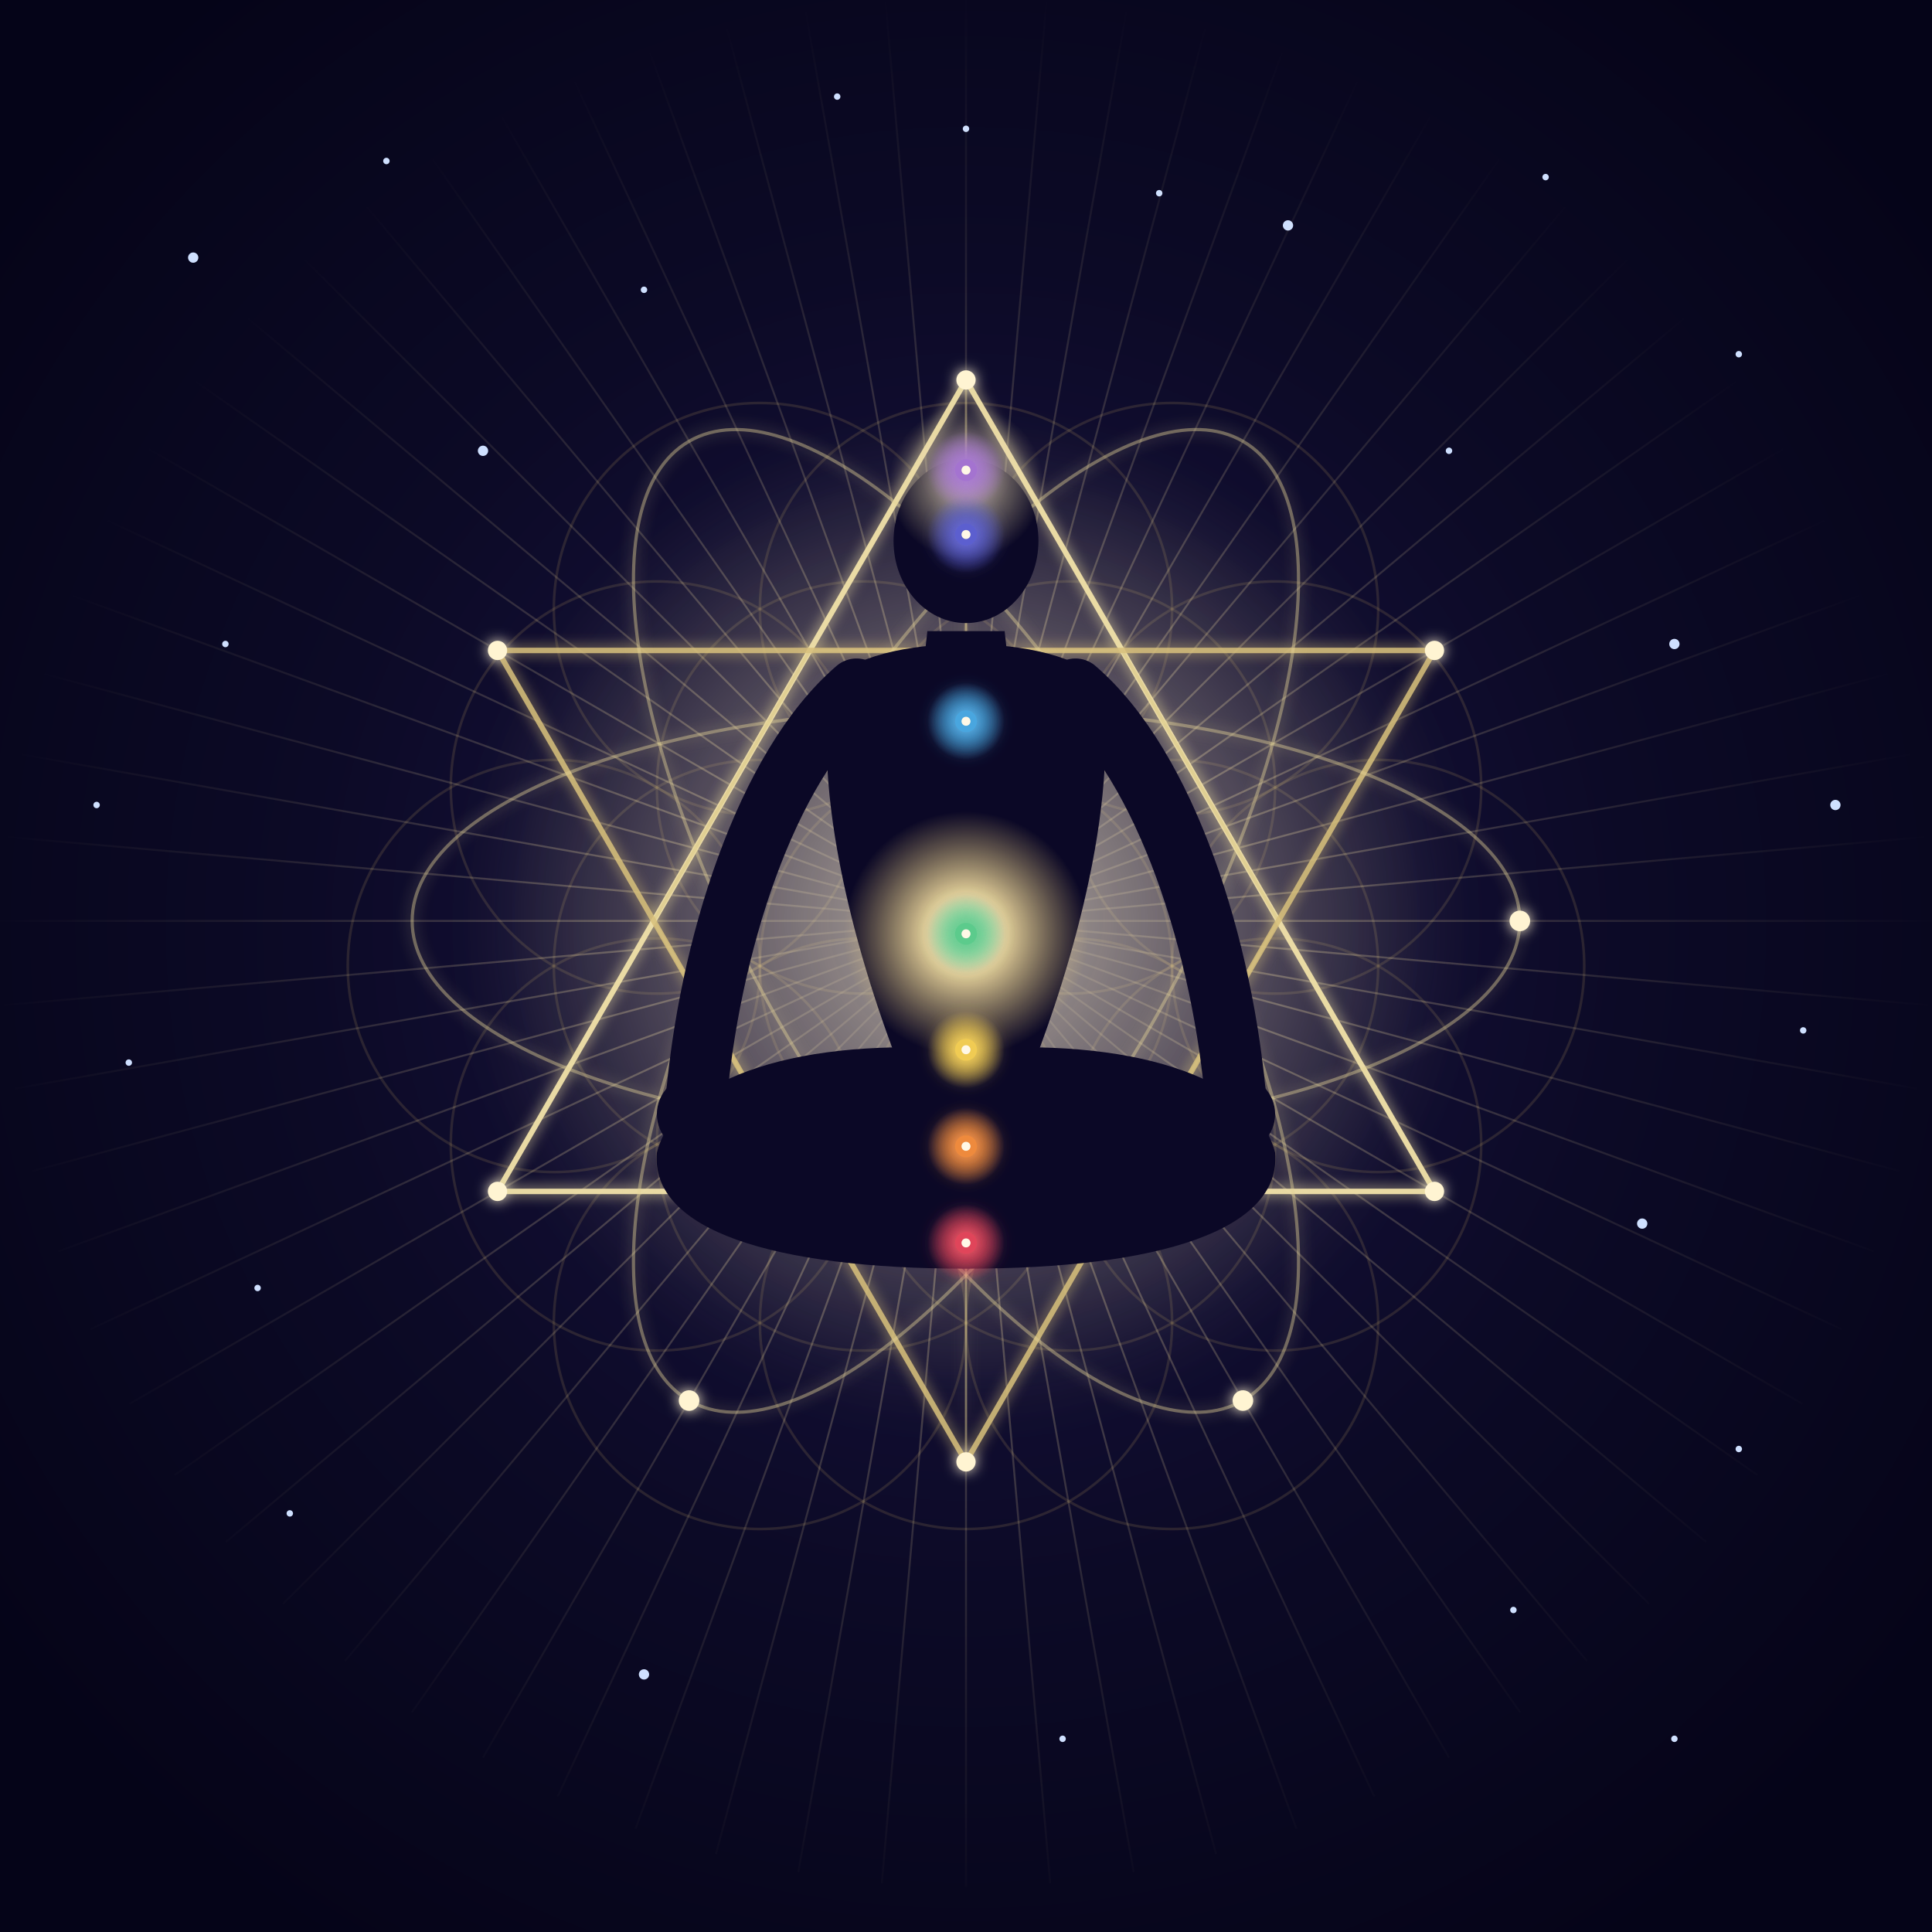
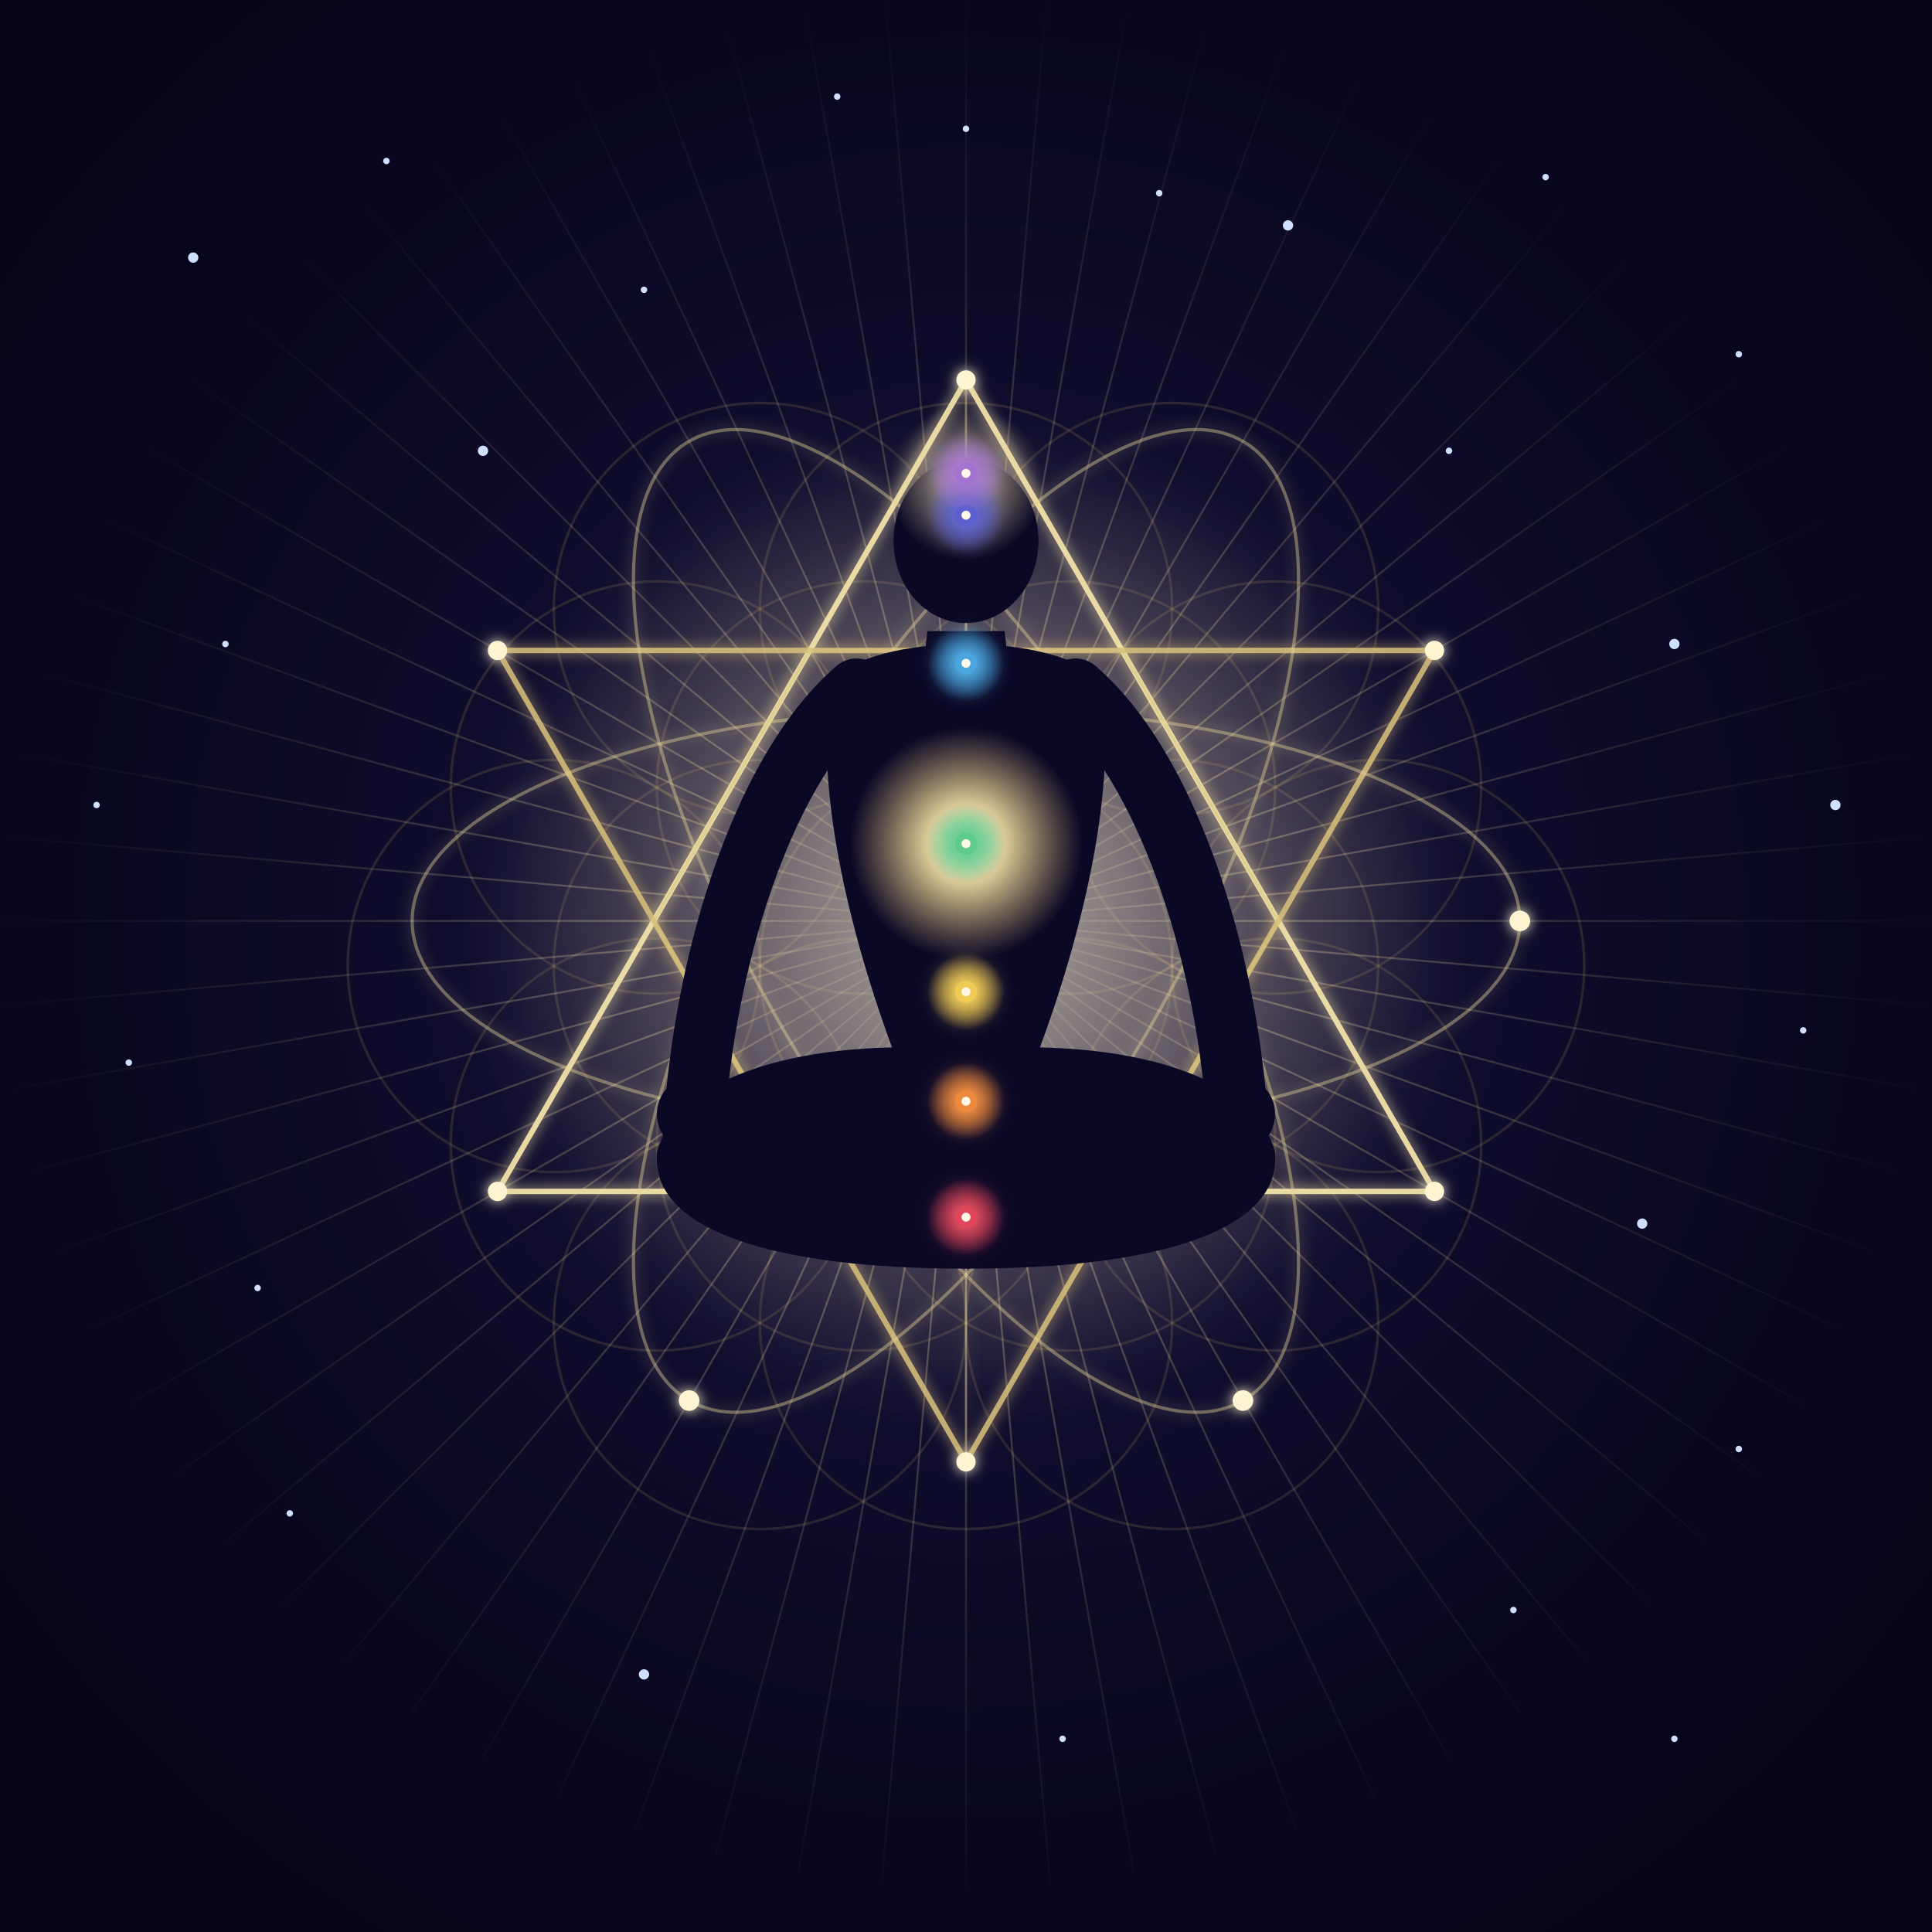
<svg xmlns="http://www.w3.org/2000/svg" viewBox="0 0 600 600" role="img" aria-label="Etre en meditation dans son champ vibratoire : merkaba, fleur de vie et chakras">
  <defs>
    <radialGradient id="mkBg" cx="50%" cy="48%" r="62%">
      <stop offset="0%" stop-color="#1a1547" />
      <stop offset="55%" stop-color="#0c0a26" />
      <stop offset="100%" stop-color="#050418" />
    </radialGradient>
    <radialGradient id="mkHeart" cx="50%" cy="50%" r="50%">
      <stop offset="0%" stop-color="#fffaf0" stop-opacity="1" />
      <stop offset="35%" stop-color="#ffe9a8" stop-opacity=".85" />
      <stop offset="100%" stop-color="#e6c878" stop-opacity="0" />
    </radialGradient>
    <radialGradient id="mkCore" cx="50%" cy="50%" r="50%">
      <stop offset="0%" stop-color="#fff3cf" stop-opacity=".7" />
      <stop offset="100%" stop-color="#e6d49a" stop-opacity="0" />
    </radialGradient>
    <radialGradient id="mkCrownG" cx="50%" cy="50%" r="50%">
      <stop offset="0%" stop-color="#fff3cf" stop-opacity=".8" />
      <stop offset="100%" stop-color="#e6d49a" stop-opacity="0" />
    </radialGradient>
    <radialGradient id="mkRayFade" cx="50%" cy="50%" r="50%">
      <stop offset="0%" stop-color="#fff" stop-opacity=".1" />
      <stop offset="32%" stop-color="#fff" stop-opacity=".7" />
      <stop offset="75%" stop-color="#fff" stop-opacity=".2" />
      <stop offset="100%" stop-color="#fff" stop-opacity="0" />
    </radialGradient>
    <mask id="mkRayMask">
      <rect width="600" height="600" fill="url(#mkRayFade)" />
    </mask>
    <radialGradient id="ck0" cx="50%" cy="50%" r="50%">
      <stop offset="0%" stop-color="#e0455a" stop-opacity="1" />
      <stop offset="100%" stop-color="#e0455a" stop-opacity="0" />
    </radialGradient>
    <radialGradient id="ck1" cx="50%" cy="50%" r="50%">
      <stop offset="0%" stop-color="#ee8a3c" stop-opacity="1" />
      <stop offset="100%" stop-color="#ee8a3c" stop-opacity="0" />
    </radialGradient>
    <radialGradient id="ck2" cx="50%" cy="50%" r="50%">
      <stop offset="0%" stop-color="#f0cb52" stop-opacity="1" />
      <stop offset="100%" stop-color="#f0cb52" stop-opacity="0" />
    </radialGradient>
    <radialGradient id="ck3" cx="50%" cy="50%" r="50%">
      <stop offset="0%" stop-color="#5ccb8c" stop-opacity="1" />
      <stop offset="100%" stop-color="#5ccb8c" stop-opacity="0" />
    </radialGradient>
    <radialGradient id="ck4" cx="50%" cy="50%" r="50%">
      <stop offset="0%" stop-color="#48a6df" stop-opacity="1" />
      <stop offset="100%" stop-color="#48a6df" stop-opacity="0" />
    </radialGradient>
    <radialGradient id="ck5" cx="50%" cy="50%" r="50%">
      <stop offset="0%" stop-color="#5b5fcf" stop-opacity="1" />
      <stop offset="100%" stop-color="#5b5fcf" stop-opacity="0" />
    </radialGradient>
    <radialGradient id="ck6" cx="50%" cy="50%" r="50%">
      <stop offset="0%" stop-color="#a473d0" stop-opacity="1" />
      <stop offset="100%" stop-color="#a473d0" stop-opacity="0" />
    </radialGradient>
    <filter id="mkGlow" x="-50%" y="-50%" width="200%" height="200%">
      <feGaussianBlur stdDeviation="2" result="b" />
      <feMerge>
        <feMergeNode in="b" />
        <feMergeNode in="SourceGraphic" />
      </feMerge>
    </filter>
    <filter id="mkSoft" x="-90%" y="-90%" width="280%" height="280%">
      <feGaussianBlur stdDeviation="9" />
    </filter>
    <style>
    .orb{transform-origin:300px 286px;animation:spin linear infinite}
    .mk{transform-origin:300px 286px;animation:mkbreathe 6s ease-in-out infinite}
    .core{transform-origin:300px 286px;animation:breathe 6s ease-in-out infinite}
    .fol{transform-origin:300px 300px;animation:breathe 9s ease-in-out infinite}
    .chk{animation:pulse 3s ease-in-out infinite}
-     .heart{transform-origin:300px 290px;animation:heartbeat 4s ease-in-out infinite}
+     .heart{transform-origin:300px 262px;animation:heartbeat 4s ease-in-out infinite}
    .crown{transform-origin:300px 150px;animation:breathe 4.5s ease-in-out infinite}
    .star{animation:twk 3.4s ease-in-out infinite}
    @keyframes spin{to{transform:rotate(360deg)}}
    @keyframes mkbreathe{0%,100%{opacity:.78;transform:scale(.99)}50%{opacity:1;transform:scale(1.012)}}
    @keyframes breathe{0%,100%{transform:scale(.95);opacity:.45}50%{transform:scale(1.05);opacity:.85}}
    @keyframes heartbeat{0%,100%{transform:scale(.92);opacity:.8}50%{transform:scale(1.08);opacity:1}}
    @keyframes pulse{0%,100%{opacity:.45}50%{opacity:1}}
    @keyframes twk{0%,100%{opacity:.25}50%{opacity:.95}}
    @media (prefers-reduced-motion: reduce){.orb,.mk,.core,.fol,.chk,.heart,.crown,.star{animation:none}.core,.fol,.crown{opacity:.7}.mk{opacity:.92}.chk,.heart,.star{opacity:.95}}
  </style>
  </defs>
  <rect width="600" height="600" fill="url(#mkBg)" />
  <g class="star">
    <circle cx="60" cy="80" r="1.6" fill="#cfe0ff" class="star" style="animation-delay:0.0s" />
    <circle cx="120" cy="50" r="1" fill="#cfe0ff" class="star" style="animation-delay:0.5s" />
    <circle cx="200" cy="90" r="1" fill="#cfe0ff" class="star" style="animation-delay:1.0s" />
    <circle cx="300" cy="40" r="1" fill="#cfe0ff" class="star" style="animation-delay:1.5s" />
    <circle cx="400" cy="70" r="1.6" fill="#cfe0ff" class="star" style="animation-delay:2.0s" />
    <circle cx="480" cy="55" r="1" fill="#cfe0ff" class="star" style="animation-delay:0.0s" />
    <circle cx="540" cy="110" r="1" fill="#cfe0ff" class="star" style="animation-delay:0.5s" />
    <circle cx="70" cy="200" r="1" fill="#cfe0ff" class="star" style="animation-delay:1.0s" />
    <circle cx="520" cy="200" r="1.6" fill="#cfe0ff" class="star" style="animation-delay:1.5s" />
    <circle cx="40" cy="330" r="1" fill="#cfe0ff" class="star" style="animation-delay:2.0s" />
    <circle cx="560" cy="320" r="1" fill="#cfe0ff" class="star" style="animation-delay:0.0s" />
    <circle cx="90" cy="470" r="1" fill="#cfe0ff" class="star" style="animation-delay:0.5s" />
    <circle cx="200" cy="520" r="1.6" fill="#cfe0ff" class="star" style="animation-delay:1.0s" />
    <circle cx="330" cy="540" r="1" fill="#cfe0ff" class="star" style="animation-delay:1.5s" />
    <circle cx="470" cy="500" r="1" fill="#cfe0ff" class="star" style="animation-delay:2.0s" />
    <circle cx="540" cy="450" r="1" fill="#cfe0ff" class="star" style="animation-delay:0.0s" />
    <circle cx="150" cy="140" r="1.6" fill="#cfe0ff" class="star" style="animation-delay:0.5s" />
    <circle cx="450" cy="140" r="1" fill="#cfe0ff" class="star" style="animation-delay:1.0s" />
    <circle cx="260" cy="30" r="1" fill="#cfe0ff" class="star" style="animation-delay:1.5s" />
    <circle cx="360" cy="60" r="1" fill="#cfe0ff" class="star" style="animation-delay:2.0s" />
    <circle cx="510" cy="380" r="1.6" fill="#cfe0ff" class="star" style="animation-delay:0.0s" />
    <circle cx="80" cy="400" r="1" fill="#cfe0ff" class="star" style="animation-delay:0.5s" />
    <circle cx="520" cy="540" r="1" fill="#cfe0ff" class="star" style="animation-delay:1.0s" />
    <circle cx="30" cy="250" r="1" fill="#cfe0ff" class="star" style="animation-delay:1.5s" />
    <circle cx="570" cy="250" r="1.6" fill="#cfe0ff" class="star" style="animation-delay:2.0s" />
  </g>
  <g class="fol" fill="none" stroke="#c9a961" stroke-width=".8" stroke-opacity=".16">
    <circle cx="300" cy="300" r="64" />
    <circle cx="364" cy="300" r="64" />
    <circle cx="332" cy="355.43" r="64" />
    <circle cx="268" cy="355.43" r="64" />
    <circle cx="236" cy="300" r="64" />
    <circle cx="268" cy="244.57" r="64" />
    <circle cx="332" cy="244.57" r="64" />
    <circle cx="396" cy="355.43" r="64" />
    <circle cx="300" cy="410.85" r="64" />
    <circle cx="204" cy="355.43" r="64" />
    <circle cx="204" cy="244.57" r="64" />
    <circle cx="300" cy="189.15" r="64" />
    <circle cx="396" cy="244.57" r="64" />
    <circle cx="428" cy="300" r="64" />
    <circle cx="364" cy="410.85" r="64" />
    <circle cx="236" cy="410.85" r="64" />
    <circle cx="172" cy="300" r="64" />
    <circle cx="236" cy="189.15" r="64" />
    <circle cx="364" cy="189.15" r="64" />
  </g>
  <g class="burst" mask="url(#mkRayMask)" stroke="#ffe9a8" stroke-opacity=".4" stroke-width=".6">
    <line x1="330" y1="286" x2="600" y2="286" />
    <line x1="329.89" y1="288.61" x2="598.86" y2="312.15" />
    <line x1="329.54" y1="291.21" x2="595.44" y2="338.09" />
    <line x1="328.98" y1="293.76" x2="589.78" y2="363.65" />
    <line x1="328.19" y1="296.26" x2="581.91" y2="388.61" />
    <line x1="327.19" y1="298.68" x2="571.89" y2="412.79" />
    <line x1="325.98" y1="301" x2="559.81" y2="436" />
    <line x1="324.57" y1="303.21" x2="545.75" y2="458.07" />
    <line x1="322.98" y1="305.28" x2="529.81" y2="478.84" />
    <line x1="321.21" y1="307.21" x2="512.13" y2="498.13" />
    <line x1="319.28" y1="308.98" x2="492.84" y2="515.81" />
    <line x1="317.21" y1="310.57" x2="472.07" y2="531.75" />
    <line x1="315" y1="311.98" x2="450" y2="545.81" />
    <line x1="312.68" y1="313.19" x2="426.79" y2="557.89" />
    <line x1="310.26" y1="314.19" x2="402.61" y2="567.91" />
    <line x1="307.76" y1="314.98" x2="377.65" y2="575.78" />
    <line x1="305.21" y1="315.54" x2="352.09" y2="581.44" />
    <line x1="302.61" y1="315.89" x2="326.15" y2="584.86" />
    <line x1="300" y1="316" x2="300" y2="586" />
    <line x1="297.39" y1="315.89" x2="273.85" y2="584.86" />
    <line x1="294.79" y1="315.54" x2="247.91" y2="581.44" />
    <line x1="292.24" y1="314.98" x2="222.35" y2="575.78" />
    <line x1="289.74" y1="314.19" x2="197.39" y2="567.91" />
    <line x1="287.32" y1="313.19" x2="173.21" y2="557.89" />
    <line x1="285" y1="311.98" x2="150" y2="545.81" />
    <line x1="282.79" y1="310.57" x2="127.93" y2="531.75" />
    <line x1="280.72" y1="308.98" x2="107.16" y2="515.81" />
    <line x1="278.79" y1="307.21" x2="87.87" y2="498.13" />
    <line x1="277.02" y1="305.28" x2="70.19" y2="478.84" />
    <line x1="275.43" y1="303.21" x2="54.25" y2="458.07" />
    <line x1="274.02" y1="301" x2="40.19" y2="436" />
    <line x1="272.81" y1="298.68" x2="28.11" y2="412.79" />
    <line x1="271.81" y1="296.26" x2="18.09" y2="388.61" />
    <line x1="271.02" y1="293.76" x2="10.22" y2="363.65" />
    <line x1="270.46" y1="291.21" x2="4.56" y2="338.09" />
    <line x1="270.11" y1="288.61" x2="1.14" y2="312.15" />
    <line x1="270" y1="286" x2="0" y2="286" />
    <line x1="270.11" y1="283.39" x2="1.14" y2="259.85" />
    <line x1="270.46" y1="280.79" x2="4.56" y2="233.91" />
    <line x1="271.02" y1="278.24" x2="10.22" y2="208.35" />
    <line x1="271.81" y1="275.74" x2="18.09" y2="183.39" />
    <line x1="272.81" y1="273.32" x2="28.11" y2="159.21" />
    <line x1="274.02" y1="271" x2="40.19" y2="136" />
    <line x1="275.43" y1="268.79" x2="54.25" y2="113.93" />
    <line x1="277.02" y1="266.72" x2="70.19" y2="93.16" />
    <line x1="278.79" y1="264.79" x2="87.87" y2="73.87" />
    <line x1="280.72" y1="263.02" x2="107.16" y2="56.19" />
    <line x1="282.79" y1="261.43" x2="127.93" y2="40.25" />
    <line x1="285" y1="260.02" x2="150" y2="26.19" />
    <line x1="287.32" y1="258.81" x2="173.21" y2="14.11" />
    <line x1="289.74" y1="257.81" x2="197.39" y2="4.09" />
    <line x1="292.24" y1="257.02" x2="222.35" y2="-3.78" />
    <line x1="294.79" y1="256.46" x2="247.91" y2="-9.44" />
    <line x1="297.39" y1="256.11" x2="273.85" y2="-12.86" />
    <line x1="300" y1="256" x2="300" y2="-14" />
    <line x1="302.61" y1="256.11" x2="326.15" y2="-12.86" />
    <line x1="305.21" y1="256.46" x2="352.09" y2="-9.44" />
    <line x1="307.76" y1="257.02" x2="377.65" y2="-3.78" />
    <line x1="310.26" y1="257.81" x2="402.61" y2="4.09" />
    <line x1="312.68" y1="258.81" x2="426.79" y2="14.11" />
    <line x1="315" y1="260.02" x2="450" y2="26.19" />
    <line x1="317.21" y1="261.43" x2="472.07" y2="40.25" />
    <line x1="319.28" y1="263.02" x2="492.84" y2="56.19" />
    <line x1="321.21" y1="264.79" x2="512.13" y2="73.87" />
    <line x1="322.98" y1="266.72" x2="529.81" y2="93.16" />
    <line x1="324.57" y1="268.79" x2="545.75" y2="113.93" />
    <line x1="325.98" y1="271" x2="559.81" y2="136" />
    <line x1="327.19" y1="273.32" x2="571.89" y2="159.21" />
    <line x1="328.19" y1="275.74" x2="581.91" y2="183.39" />
    <line x1="328.98" y1="278.24" x2="589.78" y2="208.35" />
    <line x1="329.54" y1="280.79" x2="595.44" y2="233.91" />
    <line x1="329.89" y1="283.39" x2="598.86" y2="259.85" />
  </g>
  <ellipse class="core" cx="300" cy="286" rx="150" ry="150" fill="url(#mkCore)" filter="url(#mkSoft)" />
  <g class="mk" filter="url(#mkGlow)">
    <path d="M300,118 L445.49,370 L154.51,370 Z" fill="none" stroke="#f0e0a8" stroke-width="1.7" stroke-opacity="0.95" stroke-linejoin="round" />
    <path d="M300,454 L154.51,202 L445.49,202 Z" fill="none" stroke="#d8c07a" stroke-width="1.7" stroke-opacity="0.85" stroke-linejoin="round" />
    <path d="M396.99,286 L348.5,370 L251.5,370 L203.01,286 L251.5,202 L348.5,202 Z" fill="none" stroke="#d8c483" stroke-width="1" stroke-opacity=".5" />
    <line x1="300" y1="118" x2="300" y2="454" stroke="#d8c483" stroke-width=".7" stroke-opacity=".35" />
    <circle cx="300" cy="118" r="3" fill="#fff4d2" />
    <circle cx="445.49" cy="370" r="3" fill="#fff4d2" />
    <circle cx="154.51" cy="370" r="3" fill="#fff4d2" />
    <circle cx="300" cy="454" r="3" fill="#fff4d2" />
    <circle cx="154.51" cy="202" r="3" fill="#fff4d2" />
    <circle cx="445.49" cy="202" r="3" fill="#fff4d2" />
  </g>
  <g filter="url(#mkGlow)">
    <g class="orb" style="animation-duration:26s;animation-delay:0s">
      <ellipse cx="300" cy="286" rx="172" ry="66" fill="none" stroke="#e6d49a" stroke-width="1" stroke-opacity=".42" transform="rotate(0 300 286)" />
    </g>
    <g class="orb" style="animation-duration:32s;animation-delay:-4s">
      <ellipse cx="300" cy="286" rx="172" ry="66" fill="none" stroke="#e6d49a" stroke-width="1" stroke-opacity=".42" transform="rotate(60 300 286)" />
    </g>
    <g class="orb" style="animation-duration:38s;animation-delay:-8s">
      <ellipse cx="300" cy="286" rx="172" ry="66" fill="none" stroke="#e6d49a" stroke-width="1" stroke-opacity=".42" transform="rotate(120 300 286)" />
    </g>
  </g>
  <path d="M204,358 C210,334 250,322 300,326 C350,322 390,334 396,358 C398,382 360,394 300,394 C240,394 202,382 204,358 Z" fill="#0b0826" />
  <path d="M334,214 C362,238 380,294 384,344" fill="none" stroke="#0b0826" stroke-width="19" stroke-linecap="round" />
  <path d="M266,214 C238,238 220,294 216,344" fill="none" stroke="#0b0826" stroke-width="19" stroke-linecap="round" />
  <circle cx="384" cy="346" r="12" fill="#0b0826" />
  <circle cx="216" cy="346" r="12" fill="#0b0826" />
  <path d="M258,212 C252,250 268,304 282,338 L318,338 C332,304 348,250 342,212 C330,196 270,196 258,212 Z" fill="#0b0826" />
  <path d="M288,196 L312,196 L314,214 L286,214 Z" fill="#0b0826" />
  <ellipse cx="300" cy="168" rx="22.5" ry="25.5" fill="#0b0826" />
-   <circle class="heart" cx="300" cy="290" r="38" fill="url(#mkHeart)" />
+   <circle class="heart" cx="300" cy="262" r="36" fill="url(#mkHeart)" />
  <circle class="crown" cx="300" cy="150" r="24" fill="url(#mkCrownG)" />
  <g filter="url(#mkGlow)">
    <g class="chk" style="animation-delay:0.00s">
-       <circle cx="300" cy="386" r="12" fill="url(#ck0)" />
-       <circle cx="300" cy="386" r="3.4" fill="#e0455a" />
-       <circle cx="300" cy="386" r="1.4" fill="#fff8e6" />
+       <circle cx="300" cy="378" r="12" fill="url(#ck0)" />
+       <circle cx="300" cy="378" r="3.4" fill="#e0455a" />
+       <circle cx="300" cy="378" r="1.4" fill="#fff8e6" />
    </g>
    <g class="chk" style="animation-delay:0.30s">
-       <circle cx="300" cy="356" r="12" fill="url(#ck1)" />
-       <circle cx="300" cy="356" r="3.4" fill="#ee8a3c" />
-       <circle cx="300" cy="356" r="1.4" fill="#fff8e6" />
+       <circle cx="300" cy="342" r="12" fill="url(#ck1)" />
+       <circle cx="300" cy="342" r="3.4" fill="#ee8a3c" />
+       <circle cx="300" cy="342" r="1.4" fill="#fff8e6" />
    </g>
    <g class="chk" style="animation-delay:0.60s">
-       <circle cx="300" cy="326" r="12" fill="url(#ck2)" />
-       <circle cx="300" cy="326" r="3.4" fill="#f0cb52" />
-       <circle cx="300" cy="326" r="1.4" fill="#fff8e6" />
+       <circle cx="300" cy="308" r="12" fill="url(#ck2)" />
+       <circle cx="300" cy="308" r="3.4" fill="#f0cb52" />
+       <circle cx="300" cy="308" r="1.4" fill="#fff8e6" />
    </g>
    <g class="chk" style="animation-delay:0.90s">
-       <circle cx="300" cy="290" r="12" fill="url(#ck3)" />
-       <circle cx="300" cy="290" r="3.4" fill="#5ccb8c" />
-       <circle cx="300" cy="290" r="1.4" fill="#fff8e6" />
+       <circle cx="300" cy="262" r="12" fill="url(#ck3)" />
+       <circle cx="300" cy="262" r="3.4" fill="#5ccb8c" />
+       <circle cx="300" cy="262" r="1.4" fill="#fff8e6" />
    </g>
    <g class="chk" style="animation-delay:1.20s">
-       <circle cx="300" cy="224" r="12" fill="url(#ck4)" />
-       <circle cx="300" cy="224" r="3.4" fill="#48a6df" />
-       <circle cx="300" cy="224" r="1.4" fill="#fff8e6" />
+       <circle cx="300" cy="206" r="12" fill="url(#ck4)" />
+       <circle cx="300" cy="206" r="3.4" fill="#48a6df" />
+       <circle cx="300" cy="206" r="1.4" fill="#fff8e6" />
    </g>
    <g class="chk" style="animation-delay:1.50s">
-       <circle cx="300" cy="166" r="12" fill="url(#ck5)" />
-       <circle cx="300" cy="166" r="3.4" fill="#5b5fcf" />
-       <circle cx="300" cy="166" r="1.4" fill="#fff8e6" />
+       <circle cx="300" cy="160" r="12" fill="url(#ck5)" />
+       <circle cx="300" cy="160" r="3.4" fill="#5b5fcf" />
+       <circle cx="300" cy="160" r="1.4" fill="#fff8e6" />
    </g>
    <g class="chk" style="animation-delay:1.80s">
-       <circle cx="300" cy="146" r="12" fill="url(#ck6)" />
-       <circle cx="300" cy="146" r="3.4" fill="#a473d0" />
-       <circle cx="300" cy="146" r="1.4" fill="#fff8e6" />
+       <circle cx="300" cy="147" r="12" fill="url(#ck6)" />
+       <circle cx="300" cy="147" r="3.4" fill="#a473d0" />
+       <circle cx="300" cy="147" r="1.4" fill="#fff8e6" />
    </g>
  </g>
  <g filter="url(#mkGlow)">
    <g class="orb" style="animation-duration:26s;animation-delay:0s">
      <circle cx="472" cy="286" r="3.2" fill="#fff4d2" transform="rotate(0 300 286)" />
    </g>
    <g class="orb" style="animation-duration:32s;animation-delay:-4s">
      <circle cx="472" cy="286" r="3.2" fill="#fff4d2" transform="rotate(60 300 286)" />
    </g>
    <g class="orb" style="animation-duration:38s;animation-delay:-8s">
      <circle cx="472" cy="286" r="3.2" fill="#fff4d2" transform="rotate(120 300 286)" />
    </g>
  </g>
</svg>
